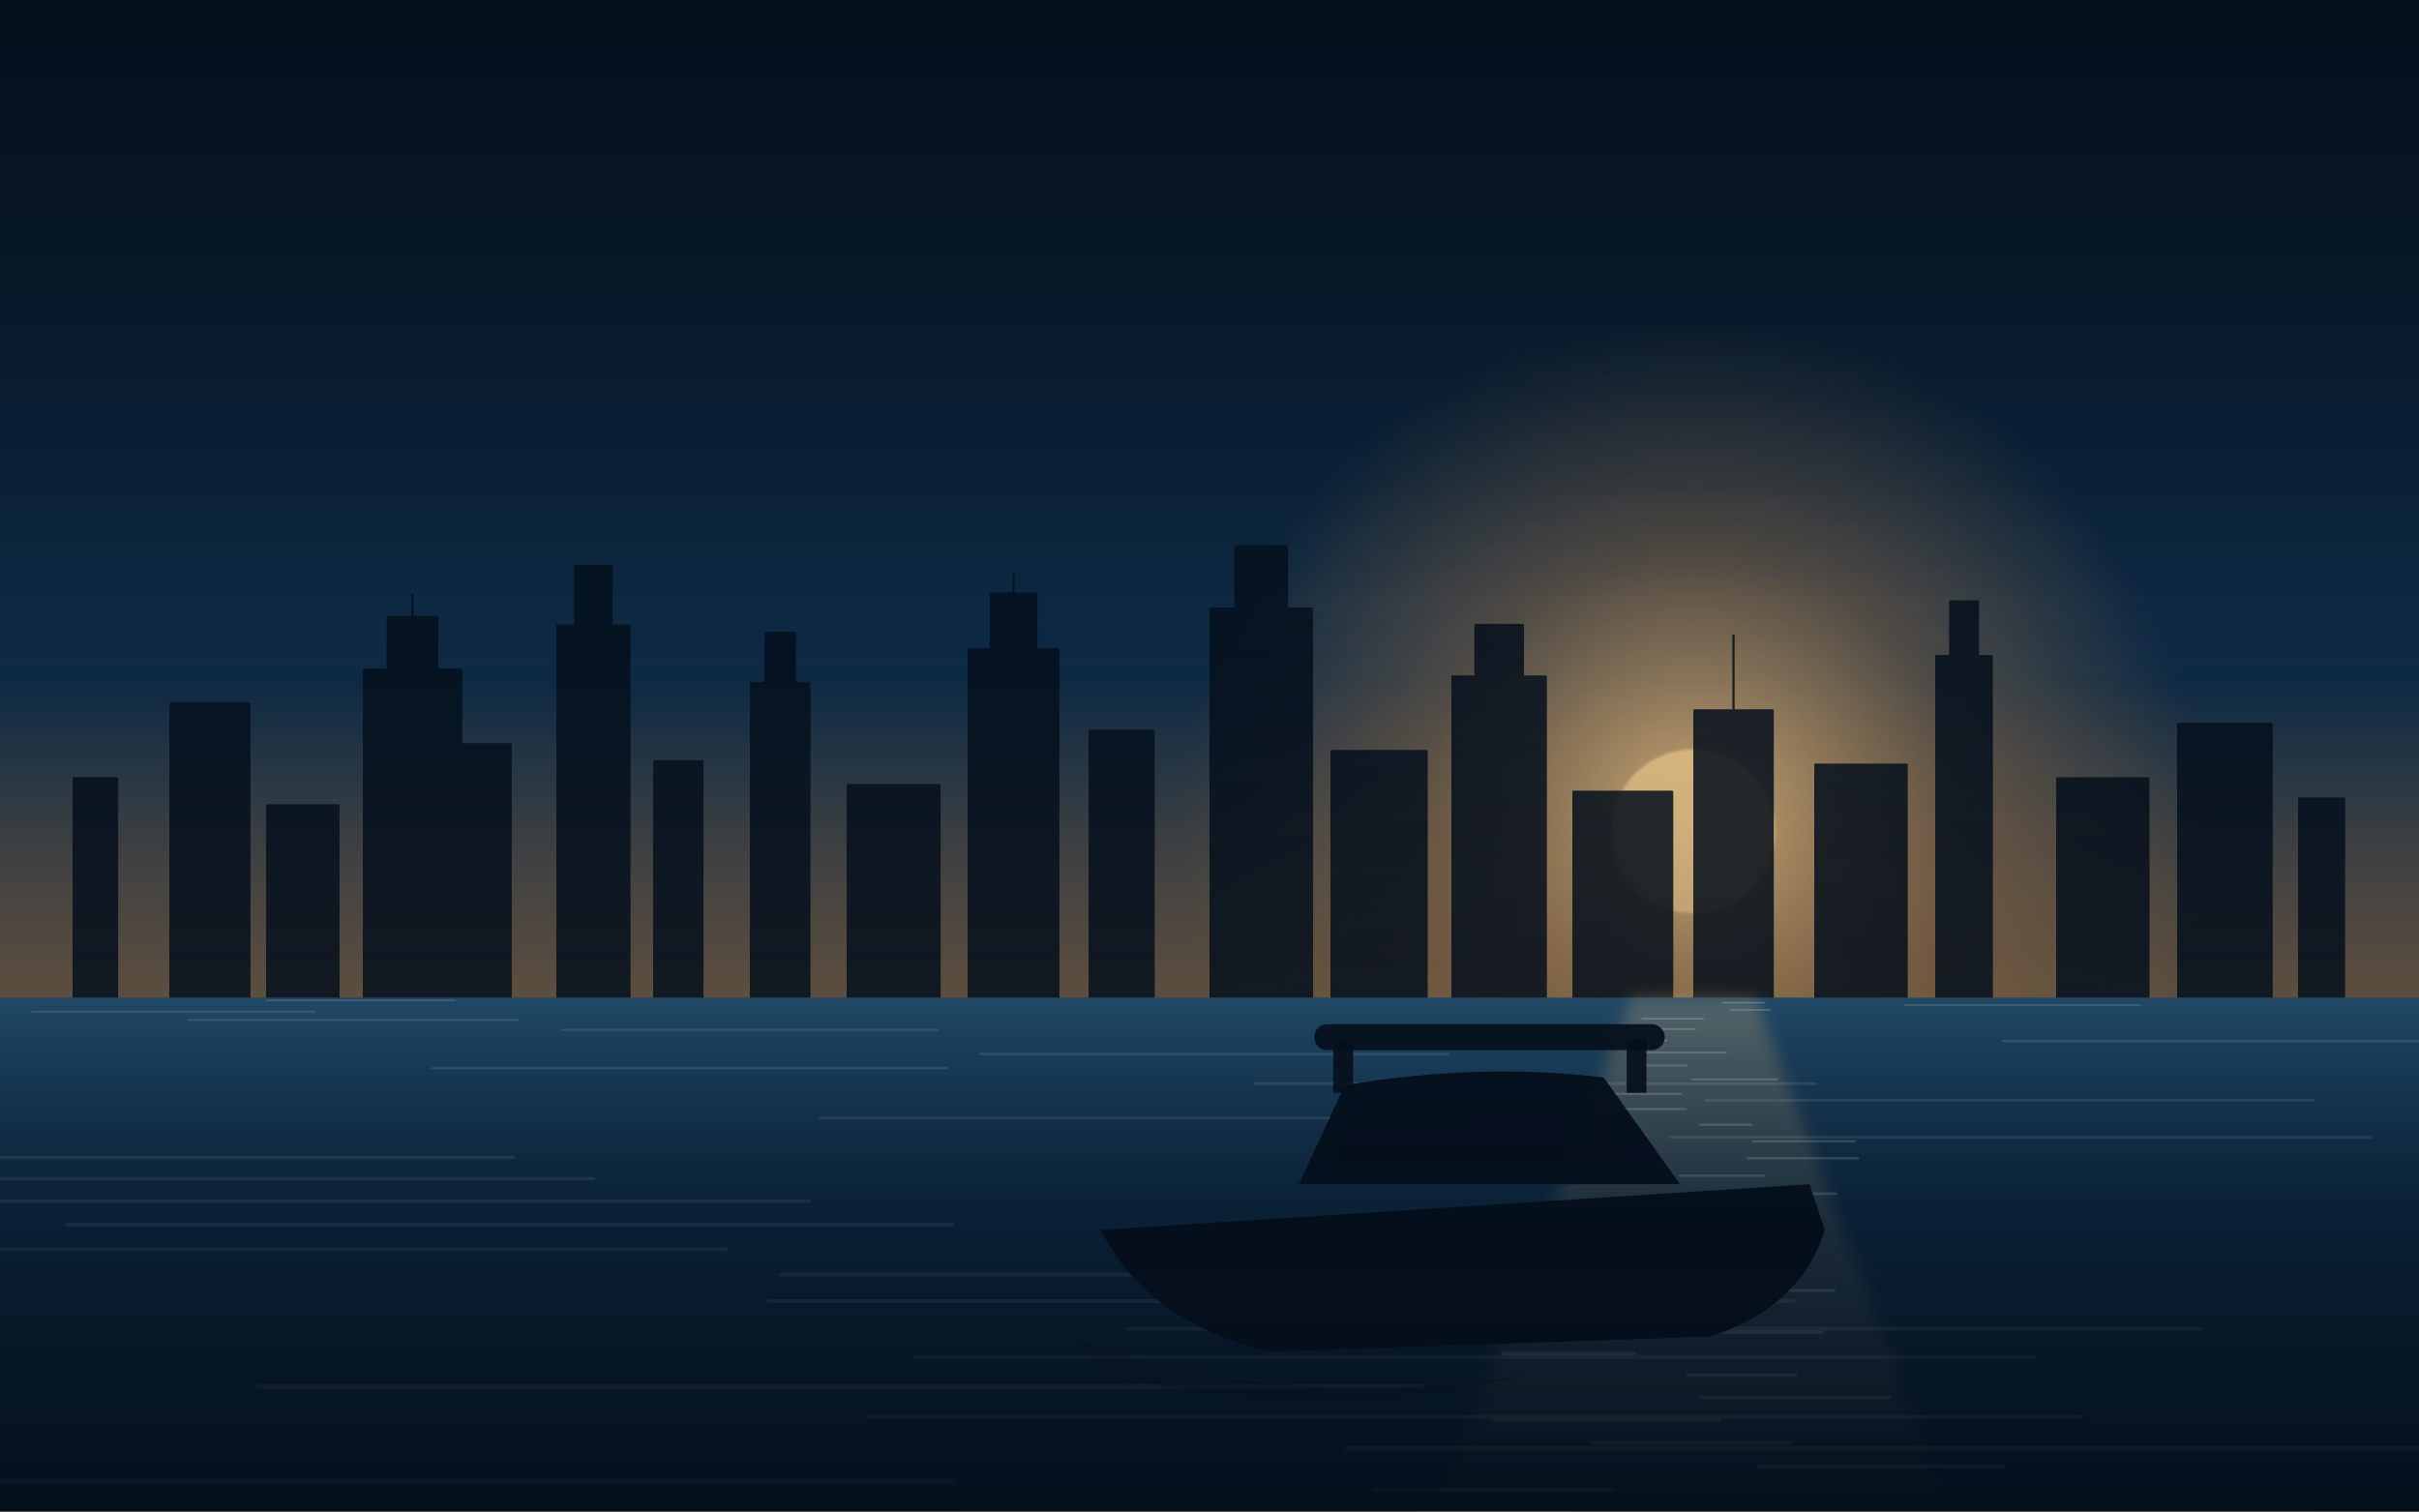
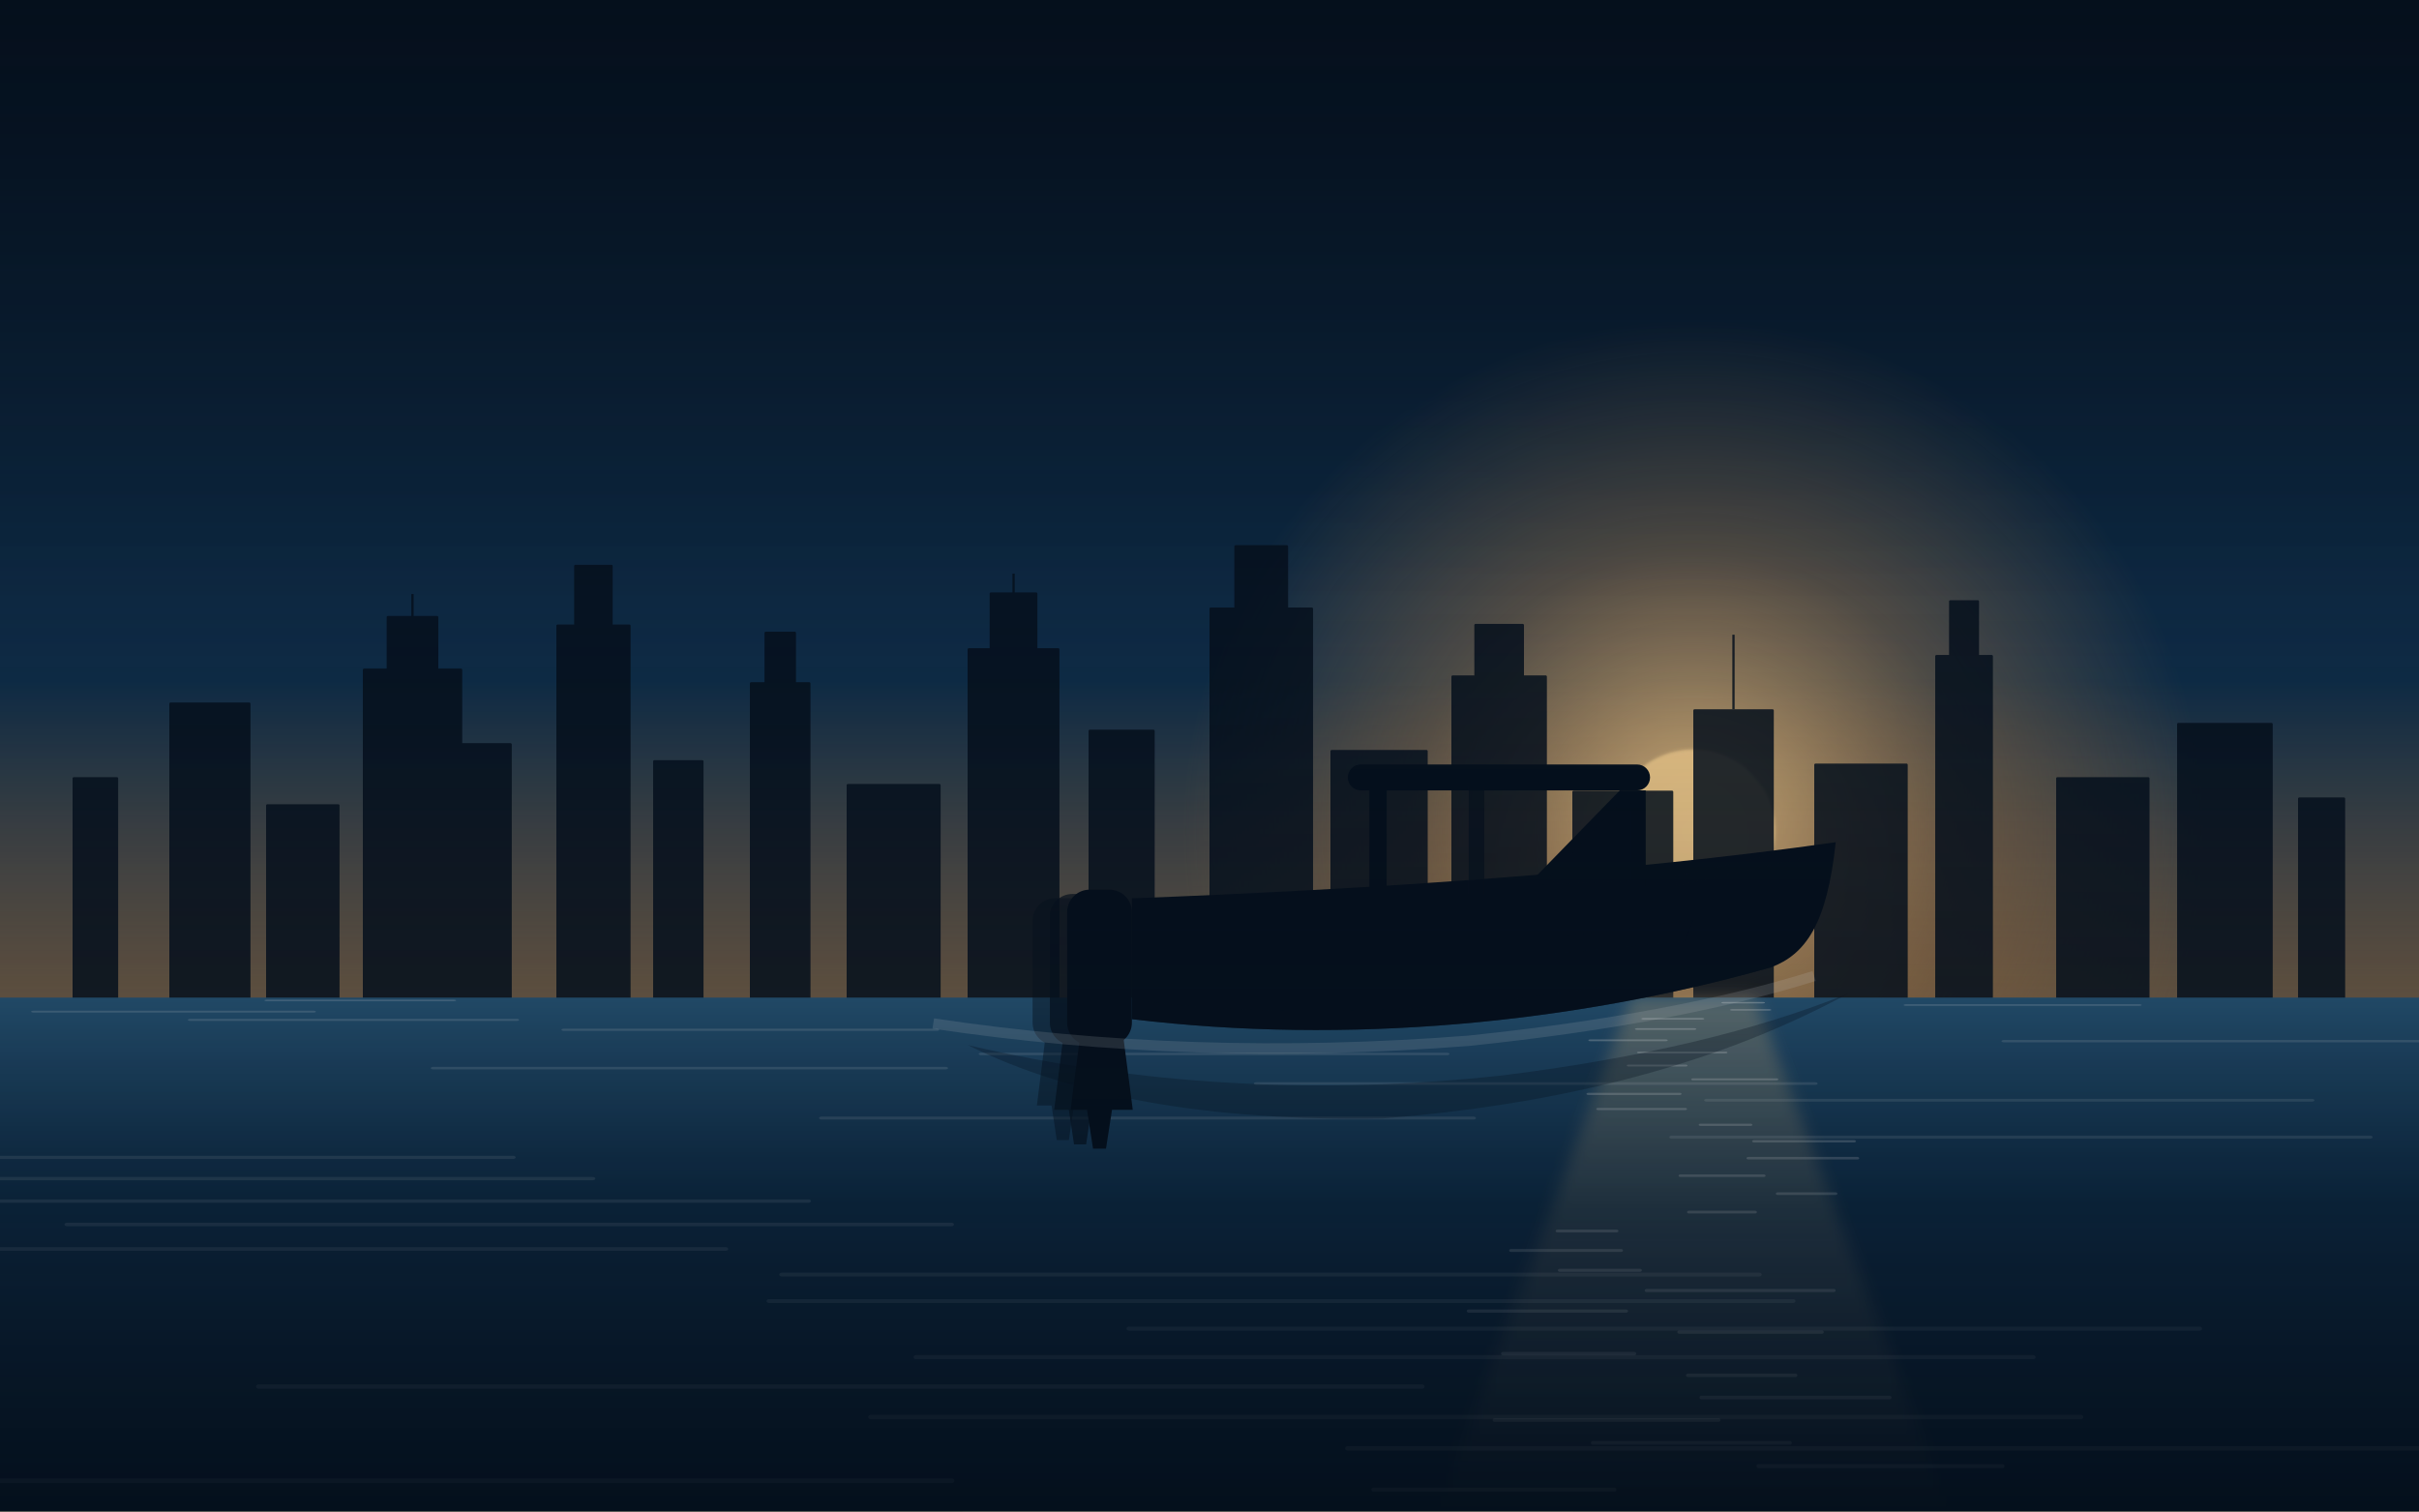
<svg xmlns="http://www.w3.org/2000/svg" viewBox="0 0 1920 1200" width="1920" height="1200" role="img">
  <defs>
    <linearGradient id="skyhero" x1="0" y1="0" x2="0" y2="1">
      <stop offset="0%" stop-color="#050f1c" />
      <stop offset="45%" stop-color="#0e2b46" />
      <stop offset="82%" stop-color="#c98b4b" />
      <stop offset="100%" stop-color="#f0c98a" />
    </linearGradient>
    <linearGradient id="seahero" x1="0" y1="0" x2="0" y2="1">
      <stop offset="0%" stop-color="#2a5a7d" />
      <stop offset="40%" stop-color="#0e2b46" />
      <stop offset="100%" stop-color="#050f1c" />
    </linearGradient>
    <radialGradient id="glowhero" cx="50%" cy="50%" r="50%">
      <stop offset="0%" stop-color="#f0c98a" stop-opacity=".95" />
      <stop offset="55%" stop-color="#c98b4b" stop-opacity=".35" />
      <stop offset="100%" stop-color="#c98b4b" stop-opacity="0" />
    </radialGradient>
    <linearGradient id="vighero" x1="0" y1="0" x2="0" y2="1">
      <stop offset="0%" stop-color="#04101c" stop-opacity=".42" />
      <stop offset="40%" stop-color="#04101c" stop-opacity="0" />
      <stop offset="100%" stop-color="#04101c" stop-opacity=".55" />
    </linearGradient>
    <linearGradient id="reflhero" x1="0" y1="0" x2="0" y2="1">
      <stop offset="0%" stop-color="#f0c98a" stop-opacity=".34" />
      <stop offset="45%" stop-color="#f0c98a" stop-opacity=".12" />
      <stop offset="100%" stop-color="#f0c98a" stop-opacity="0" />
    </linearGradient>
    <filter id="softhero" x="-20%" y="-20%" width="140%" height="140%">
      <feGaussianBlur stdDeviation="1.4" />
    </filter>
    <filter id="blurhero" x="-25%" y="-25%" width="150%" height="150%">
      <feGaussianBlur stdDeviation="6" />
    </filter>
  </defs>
  <rect width="1920" height="1200" fill="url(#skyhero)" />
  <circle cx="1344" cy="660" r="408" fill="url(#glowhero)" />
  <circle cx="1344" cy="660" r="65" fill="#f0c98a" opacity=".9" filter="url(#softhero)" />
  <g fill="#050f1c" opacity="0.85">
    <rect x="57.6" y="617.0" width="36.2" height="179.0" rx="1" />
    <rect x="134.4" y="557.7" width="64.4" height="238.3" rx="1" />
    <rect x="211.2" y="638.5" width="58.3" height="157.5" rx="1" />
    <rect x="288.0" y="530.8" width="78.9" height="265.2" rx="1" />
    <rect x="306.9" y="489.0" width="41.0" height="47.0" rx="1" />
    <rect x="326.5" y="471.6" width="1.8" height="59.2" />
    <rect x="364.8" y="590.0" width="41.4" height="206.0" rx="1" />
    <rect x="441.6" y="495.8" width="58.9" height="300.2" rx="1" />
    <rect x="455.7" y="448.4" width="30.6" height="53.3" rx="1" />
    <rect x="518.4" y="603.5" width="40.0" height="192.5" rx="1" />
    <rect x="595.2" y="541.6" width="48.1" height="254.4" rx="1" />
    <rect x="606.8" y="501.5" width="25.0" height="45.1" rx="1" />
    <rect x="672.0" y="622.4" width="74.6" height="173.6" rx="1" />
    <rect x="768.0" y="514.6" width="72.9" height="281.4" rx="1" />
    <rect x="785.5" y="470.3" width="37.9" height="49.9" rx="1" />
    <rect x="803.6" y="455.4" width="1.8" height="59.2" />
    <rect x="864.0" y="579.3" width="52.5" height="216.7" rx="1" />
    <rect x="960.0" y="482.3" width="82.2" height="313.7" rx="1" />
    <rect x="979.7" y="432.8" width="42.7" height="55.7" rx="1" />
    <rect x="1056.0" y="595.4" width="77.2" height="200.6" rx="1" />
    <rect x="1152.0" y="536.2" width="75.8" height="259.8" rx="1" />
    <rect x="1170.2" y="495.3" width="39.4" height="46.0" rx="1" />
    <rect x="1248.0" y="627.7" width="80.1" height="168.3" rx="1" />
    <rect x="1344.0" y="563.1" width="63.9" height="232.9" rx="1" />
    <rect x="1375.0" y="503.9" width="1.8" height="59.2" />
    <rect x="1440.0" y="606.2" width="74.2" height="189.8" rx="1" />
    <rect x="1536.0" y="520.0" width="45.8" height="276.0" rx="1" />
    <rect x="1547.0" y="476.5" width="23.8" height="49.0" rx="1" />
    <rect x="1632.0" y="617.0" width="74.1" height="179.0" rx="1" />
    <rect x="1728.0" y="573.9" width="75.9" height="222.1" rx="1" />
    <rect x="1824.0" y="633.1" width="37.4" height="162.9" rx="1" />
  </g>
  <rect x="0" y="792" width="1920" height="408" fill="url(#seahero)" />
  <path d="M1295 792 L1393 792 L1548 1200 L1140 1200 Z" fill="url(#reflhero)" filter="url(#blurhero)" />
  <rect x="1366.3" y="795.5" width="34.6" height="1.1" rx="1.5" fill="#ffffff" opacity="0.340" />
  <rect x="1373.2" y="801.2" width="32.7" height="1.1" rx="1.5" fill="#ffffff" opacity="0.330" />
  <rect x="1302.8" y="808.2" width="49.9" height="1.2" rx="1.5" fill="#ffffff" opacity="0.320" />
  <rect x="1297.7" y="816.3" width="48.7" height="1.3" rx="1.5" fill="#ffffff" opacity="0.310" />
  <rect x="1260.7" y="825.2" width="63.0" height="1.4" rx="1.5" fill="#ffffff" opacity="0.300" />
  <rect x="1299.3" y="834.9" width="71.8" height="1.4" rx="1.5" fill="#ffffff" opacity="0.290" />
  <rect x="1291.2" y="845.2" width="48.2" height="1.5" rx="1.5" fill="#ffffff" opacity="0.280" />
  <rect x="1342.3" y="856.1" width="69.2" height="1.6" rx="1.5" fill="#ffffff" opacity="0.270" />
  <rect x="1259.2" y="867.6" width="75.5" height="1.7" rx="1.5" fill="#ffffff" opacity="0.260" />
  <rect x="1267.0" y="879.6" width="72.0" height="1.7" rx="1.5" fill="#ffffff" opacity="0.250" />
  <rect x="1348.3" y="892.1" width="42.6" height="1.8" rx="1.5" fill="#ffffff" opacity="0.240" />
  <rect x="1390.7" y="905.1" width="82.4" height="1.9" rx="1.5" fill="#ffffff" opacity="0.230" />
  <rect x="1386.2" y="918.5" width="89.5" height="2.0" rx="1.5" fill="#ffffff" opacity="0.220" />
  <rect x="1332.3" y="932.4" width="69.1" height="2.0" rx="1.5" fill="#ffffff" opacity="0.210" />
  <rect x="1409.5" y="946.6" width="48.9" height="2.1" rx="1.5" fill="#ffffff" opacity="0.200" />
  <rect x="1339.0" y="961.2" width="55.5" height="2.2" rx="1.5" fill="#ffffff" opacity="0.190" />
  <rect x="1234.7" y="976.2" width="49.9" height="2.2" rx="1.5" fill="#ffffff" opacity="0.180" />
  <rect x="1197.8" y="991.6" width="90.4" height="2.3" rx="1.5" fill="#ffffff" opacity="0.170" />
  <rect x="1236.5" y="1007.3" width="66.7" height="2.4" rx="1.5" fill="#ffffff" opacity="0.160" />
  <rect x="1305.4" y="1023.3" width="151.6" height="2.5" rx="1.5" fill="#ffffff" opacity="0.150" />
  <rect x="1164.2" y="1039.6" width="128.0" height="2.5" rx="1.5" fill="#ffffff" opacity="0.140" />
  <rect x="1331.3" y="1056.3" width="116.3" height="2.6" rx="1.5" fill="#ffffff" opacity="0.130" />
  <rect x="1191.4" y="1073.3" width="107.3" height="2.7" rx="1.5" fill="#ffffff" opacity="0.120" />
  <rect x="1338.2" y="1090.5" width="88.4" height="2.8" rx="1.5" fill="#ffffff" opacity="0.110" />
  <rect x="1348.9" y="1108.1" width="152.4" height="2.8" rx="1.5" fill="#ffffff" opacity="0.100" />
  <rect x="1184.7" y="1125.9" width="180.9" height="2.9" rx="1.5" fill="#ffffff" opacity="0.090" />
  <rect x="1262.7" y="1144.0" width="159.5" height="3.0" rx="1.5" fill="#ffffff" opacity="0.080" />
  <rect x="1394.1" y="1162.4" width="196.9" height="3.1" rx="1.5" fill="#ffffff" opacity="0.070" />
  <rect x="1088.5" y="1181.1" width="194.4" height="3.1" rx="1.5" fill="#ffffff" opacity="0.060" />
  <rect x="1124.2" y="1200.0" width="124.6" height="3.2" rx="1.5" fill="#ffffff" opacity="0.050" />
  <rect x="209.9" y="793.6" width="152.1" height="1.3" rx="2" fill="#ffffff" opacity="0.185" />
  <rect x="1510.9" y="797.2" width="189.0" height="1.4" rx="2" fill="#ffffff" opacity="0.179" />
  <rect x="24.7" y="802.4" width="226.0" height="1.5" rx="2" fill="#ffffff" opacity="0.174" />
  <rect x="149.1" y="808.9" width="262.9" height="1.6" rx="2" fill="#ffffff" opacity="0.168" />
  <rect x="445.6" y="816.7" width="299.8" height="1.7" rx="2" fill="#ffffff" opacity="0.163" />
  <rect x="1588.6" y="825.7" width="336.7" height="1.8" rx="2" fill="#ffffff" opacity="0.158" />
  <rect x="776.8" y="835.8" width="373.7" height="1.9" rx="2" fill="#ffffff" opacity="0.152" />
  <rect x="341.9" y="847.0" width="410.6" height="2.0" rx="2" fill="#ffffff" opacity="0.147" />
  <rect x="995.2" y="859.2" width="447.5" height="2.1" rx="2" fill="#ffffff" opacity="0.142" />
  <rect x="1352.6" y="872.4" width="484.4" height="2.2" rx="2" fill="#ffffff" opacity="0.136" />
  <rect x="650.1" y="886.5" width="521.4" height="2.3" rx="2" fill="#ffffff" opacity="0.131" />
  <rect x="1324.9" y="901.6" width="558.3" height="2.4" rx="2" fill="#ffffff" opacity="0.125" />
  <rect x="-185.9" y="917.6" width="595.2" height="2.5" rx="2" fill="#ffffff" opacity="0.120" />
  <rect x="-159.6" y="934.4" width="632.1" height="2.6" rx="2" fill="#ffffff" opacity="0.115" />
  <rect x="-25.3" y="952.2" width="669.0" height="2.7" rx="2" fill="#ffffff" opacity="0.109" />
  <rect x="51.2" y="970.7" width="706.0" height="2.8" rx="2" fill="#ffffff" opacity="0.104" />
  <rect x="-164.9" y="990.1" width="742.9" height="2.9" rx="2" fill="#ffffff" opacity="0.098" />
  <rect x="618.5" y="1010.4" width="779.8" height="3.0" rx="2" fill="#ffffff" opacity="0.093" />
  <rect x="608.4" y="1031.4" width="816.7" height="3.1" rx="2" fill="#ffffff" opacity="0.088" />
  <rect x="894.1" y="1053.2" width="853.7" height="3.2" rx="2" fill="#ffffff" opacity="0.082" />
  <rect x="725.1" y="1075.8" width="890.6" height="3.3" rx="2" fill="#ffffff" opacity="0.077" />
  <rect x="203.2" y="1099.1" width="927.5" height="3.4" rx="2" fill="#ffffff" opacity="0.072" />
  <rect x="689.1" y="1123.2" width="964.4" height="3.5" rx="2" fill="#ffffff" opacity="0.066" />
  <rect x="1067.6" y="1148.1" width="1001.4" height="3.6" rx="2" fill="#ffffff" opacity="0.061" />
  <rect x="-280.8" y="1173.7" width="1038.3" height="3.7" rx="2" fill="#ffffff" opacity="0.055" />
  <rect x="762.7" y="1200.0" width="1075.2" height="3.8" rx="2" fill="#ffffff" opacity="0.050" />
-   <g transform="translate(849.6,758.7) scale(6.048)" fill="#050f1c">
-     <path d="M4 36 L97 30 L99 36 Q96 46 84 50 L26 52 Q10 48 4 36 Z" />
-     <path d="M30 30 L36 17 Q54 14 70 16 L80 30 Z" opacity=".96" />
-     <path d="M33 30 L38 20 Q54 17.5 68 19.5 L76 30 Z" opacity=".55" />
-     <rect x="32" y="9" width="46" height="3.4" rx="1.7" opacity=".92" />
-     <rect x="34.5" y="11" width="2.6" height="7" opacity=".92" />
-     <rect x="73" y="11" width="2.6" height="7" opacity=".92" />
-     <path d="M0 50 Q26 60 60 55 Q34 62 5 55 Z" opacity=".3" />
+   <g transform="translate(809.3,528.1) scale(6.8544)" fill="#050f1c">
+     <g opacity=".45">
+       <rect x="1.5" y="27" width="7" height="17" rx="2.6" />
+       <path d="M3 43 h4.5 l1 8 h-2.2 l-.6 4 h-1.4 l-.6 -4 h-1.7 z" />
+     </g>
+     <g opacity=".7">
+       <rect x="3.5" y="26.5" width="7" height="17.5" rx="2.6" />
+       <path d="M5 43.5 h4.5 l1 8 h-2.2 l-.6 4 h-1.4 l-.6 -4 h-1.7 z" />
+     </g>
+     <rect x="5.5" y="26" width="7.5" height="18" rx="2.6" />
+     <path d="M7 43 h5 l1.1 8.5 h-2.4 l-.7 4.5 h-1.5 l-.7 -4.5 h-1.9 z" />
+     <path d="M13 27 L13 41                C 38 44, 64 41.5, 87 35                C 91 33.5, 93.5 30, 94.5 20.5                C 70 24, 40 26, 13 27 Z" />
+     <path d="M13 41 C 38 44, 64 41.5, 87 35 L 86 32.8                C 64 39.3, 38 41.8, 13 38.8 Z" opacity=".45" />
+     <path d="M62 31.5 L78 29.5 L77 32 L61 33.5 Z" opacity=".35" />
+     <rect x="38" y="11.5" width="35" height="3" rx="1.5" />
+     <rect x="40.5" y="14" width="2" height="12.5" />
+     <rect x="52" y="14" width="1.8" height="12.5" opacity=".7" />
+     <path d="M58 26.3 L69.5 14.5 L72.5 14.5 L72.5 25.6 Z" />
+     <path d="M60.5 25.4 L69.5 16 L70.8 16 L70.8 25 Z" opacity=".4" />
+     <path d="M76 25 L92 21.5" stroke="#050f1c" stroke-width="1.1" opacity=".55" fill="none" />
+     <path d="M-6 44 Q24 51 56 47.5 Q80 44.5 96 38 Q74 50 42 52.5 Q12 53 -6 44 Z" opacity=".3" />
+     <path d="M-10 41.5 Q20 46 52 43.5 Q76 41 92 36" stroke="#ffffff" stroke-width="1.2" opacity=".16" fill="none" />
  </g>
  <rect width="1920" height="1200" fill="url(#vighero)" />
</svg>
